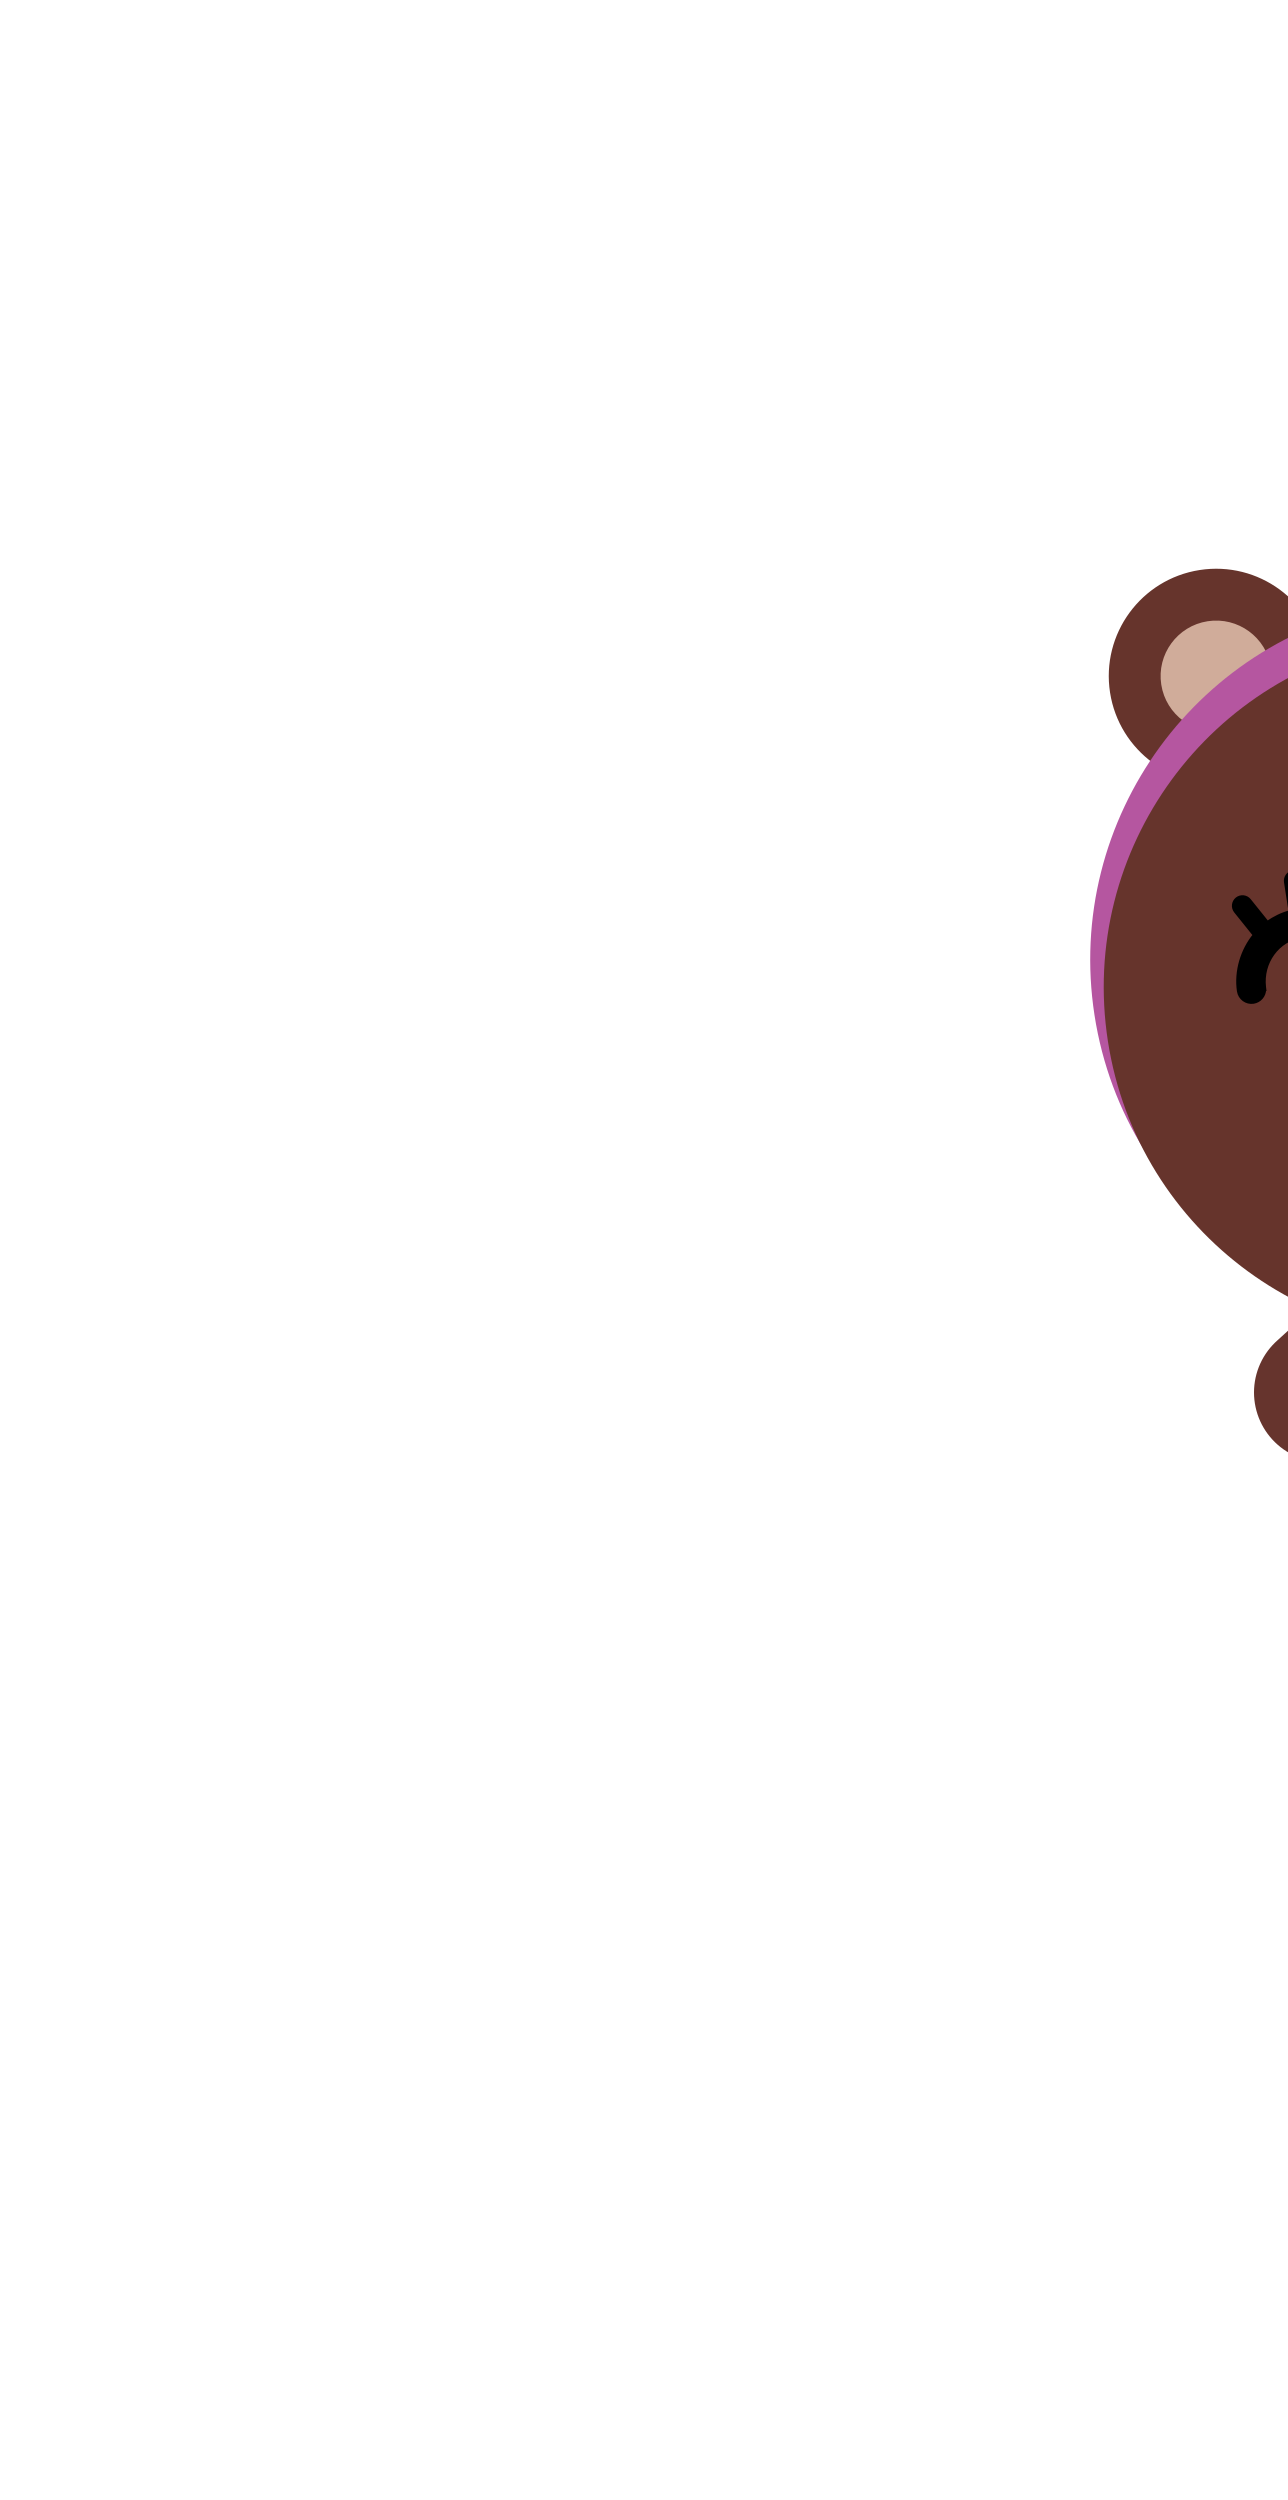
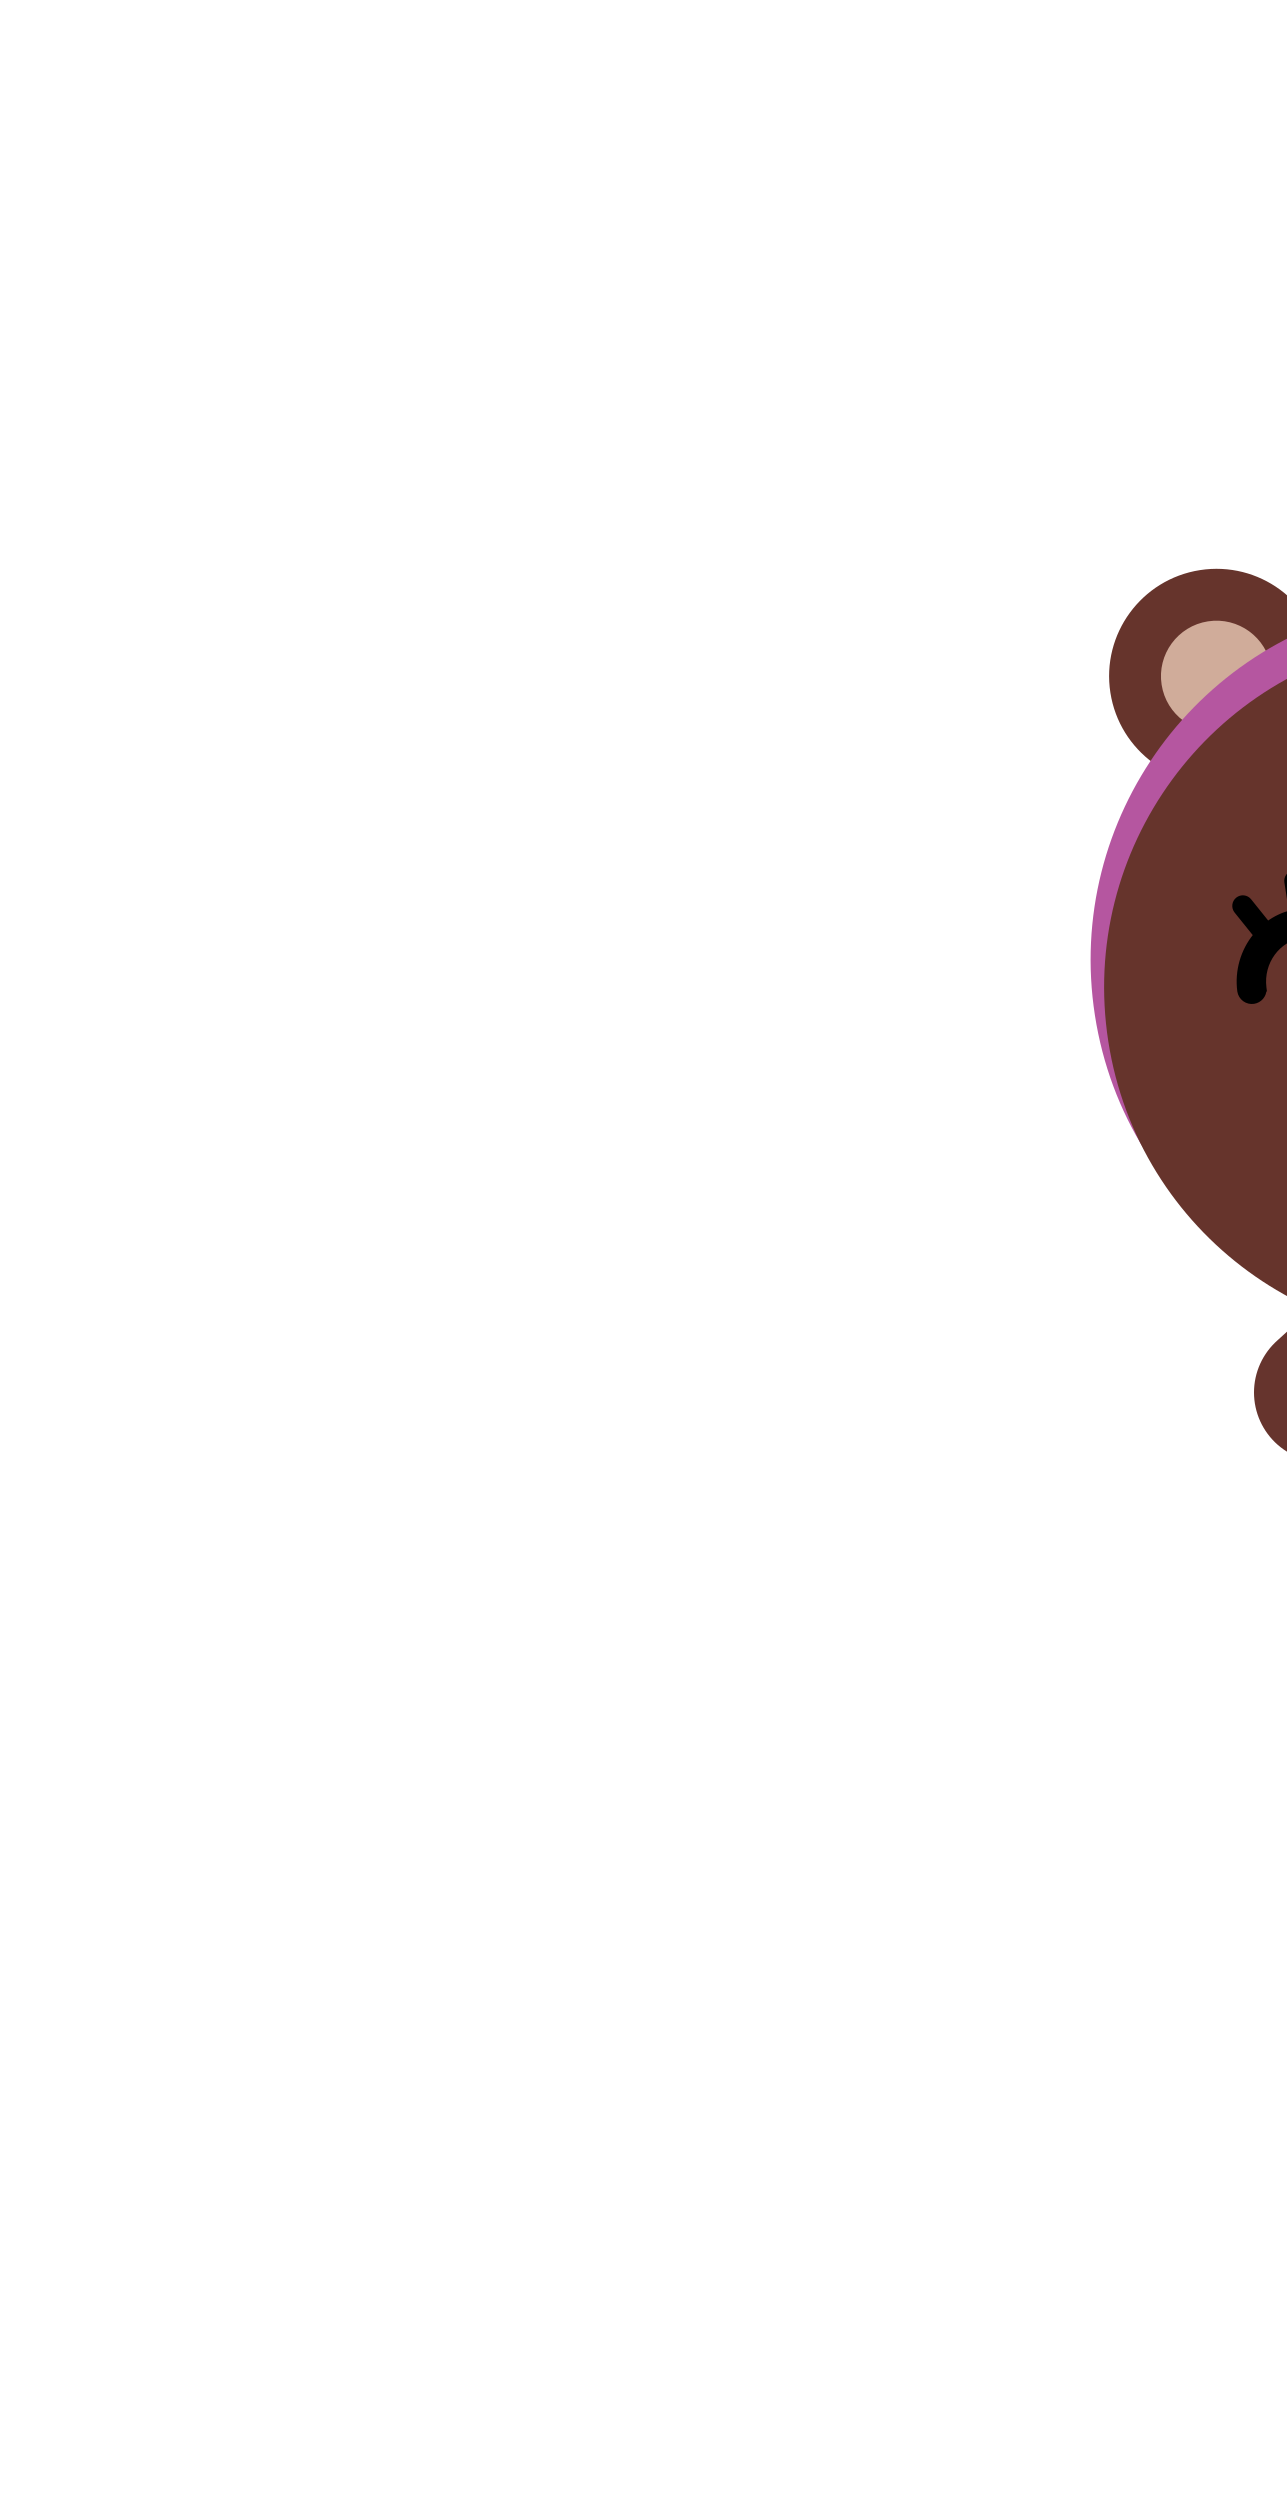
<svg xmlns="http://www.w3.org/2000/svg" width="800" height="800" style="width:100%;height:100%">
  <defs>
    <clipPath id="a">
      <path d="M0 0h800v800H0z" />
    </clipPath>
    <clipPath id="b">
      <path d="M0 0h400v400H0z" />
    </clipPath>
    <clipPath id="c">
      <path d="M0 0h500v500H0z" />
    </clipPath>
  </defs>
  <g clip-path="url(#a)">
-     <g display="block">
-       <g>
-         <path stroke-linecap="round" stroke-linejoin="round" stroke="#5E79BC" stroke-width="38" d="M429 705s0 0 0 0 5.46-92.29 7.14-120.74c1.68-28.44 7.14-120.73 7.14-120.73" fill="none" />
+     <path stroke-linecap="round" stroke-linejoin="round" stroke="#5E79BC" stroke-width="38" d="M429 705s0 0 0 0l7.14-120.74 7.14-120.73M375 705s0 0 0 0l8.41-112.56 8.41-112.56" fill="none" display="block" />
+     <g clip-path="url(#b)" transform="rotate(-17.63 876.08 -317.68)" display="block">
+       <g display="block">
+         <path fill="#5E79BB" d="M258.7 280.27a58.83 58.83 0 1 1-117.65 0 58.83 58.83 0 0 1 117.66 0z" />
+         <path fill="#66342C" d="M151.83 157.7a48.04 48.04 0 1 1 96.1 0v88.74h-96.1V157.7z" />
+         <path fill="#301A12" d="M232.72 122.64a48.23 48.23 0 0 0-9.8-7.1v52.21H178.3v-52.99a48.14 48.14 0 0 0-9.8 6.56v46.43h-16.68v78.69h96.1v-78.69h-15.2v-45.11z" />
      </g>
    </g>
-     <g display="block">
-       <g>
-         <path stroke-linecap="round" stroke-linejoin="round" stroke="#5E79BC" stroke-width="38" d="M375 705s0 0 0 0 6.43-86.04 8.41-112.56c1.98-26.52 8.41-112.56 8.41-112.56" fill="none" />
+     <path stroke-linecap="round" stroke-linejoin="round" stroke="#66342D" stroke-width="34" d="M536.06 191.16s0 0 0 0-27.7 55.87-44.8 73.13c-17.1 17.26-72.7 45.5-72.7 45.5" fill="none" display="block" />
+     <g clip-path="url(#c)" transform="rotate(-8.82 524.63 -787.19) scale(.8)" display="block">
+       <g display="block">
+         <path fill="#D0AC9A" d="M193.94 136.22a16.36 16.36 0 0 1 22.36 6l6.22 10.8a16.4 16.4 0 0 1-6 22.38 16.36 16.36 0 0 1-22.37-6l-6.22-10.8a16.4 16.4 0 0 1 6-22.38z" />
+         <path stroke="#66342C" stroke-width="11.3" d="M193.94 136.22s0 0 0 0a16.36 16.36 0 0 1 22.36 6l6.22 10.8a16.4 16.4 0 0 1-6 22.38 16.36 16.36 0 0 1-22.37-6l-6.22-10.8a16.4 16.4 0 0 1 6-22.38z" fill="none" />
+         <path fill="#66342C" d="M192.21 115.97a32.78 32.78 0 1 1 0 65.56 32.78 32.78 0 0 1 0-65.56z" />
+         <path fill="#D0AC9A" d="M192.21 131.8a16.95 16.95 0 1 1 0 33.9 16.95 16.95 0 0 1 0-33.9z" />
+         <path fill="#66342C" d="M306.94 115.97a32.78 32.78 0 1 1 0 65.56 32.78 32.78 0 0 1 0-65.56z" />
+         <path fill="#D0AC9A" d="M306.94 131.8a16.95 16.95 0 1 1 0 33.9 16.95 16.95 0 0 1 0-33.9z" />
+         <path fill="#B556A0" d="M249.86 135.19c60.86 0 110.2 49.34 110.2 110.2s-49.34 110.2-110.2 110.2c-60.87 0-110.2-49.33-110.2-110.2 0-60.86 49.33-110.2 110.2-110.2z" />
+         <path fill="#66342C" d="M249.86 146.49c59.3 0 107.38 48.07 107.38 107.38 0 59.3-48.08 107.38-107.38 107.38s-107.38-48.08-107.38-107.38 48.08-107.38 107.38-107.38z" />
+         <path fill="#B556A0" d="M262.02 140.27L228.1 162.3v-44.05l33.9 22.02z" />
+         <path fill="#B556A0" d="M237.7 140.27l33.91-22.02v44.05l-33.91-22.03z" />
+         <path fill="#D0AC9A" d="M250.42 347.12c31.84 0 57.65-25.56 57.65-57.1h-115.3c0 31.54 25.82 57.1 57.65 57.1z" />
+         <path fill="#D0AC9A" d="M308.07 290.02a19.77 19.77 0 0 1-19.77 19.77h-75.76a19.76 19.76 0 0 1 0-39.53h75.77a19.76 19.76 0 0 1 19.76 19.76z" />
+         <path fill="#301A12" d="M250.42 306.98c12.97 0 23.48-10.65 23.48-23.8h-46.97c0 13.15 10.52 23.8 23.49 23.8z" />
+         <path fill="#301A12" d="M273.9 283.19a8.23 8.23 0 0 1-8.23 8.23h-30.5a8.23 8.23 0 0 1 0-16.47h30.5a8.23 8.23 0 0 1 8.23 8.24z" />
+         <path d="M216.08 225.9l4.58-7.96a2.66 2.66 0 0 1 3.64-.97 2.67 2.67 0 0 1 .97 3.64l-4.87 8.47c4.22 4 6.98 9.88 6.98 15.77a3.92 3.92 0 0 1-3.92 3.93 3.92 3.92 0 0 1-3.88-3.32h-.03l-.02-.59c-.27-7.66-6.31-13.75-13.69-13.75s-13.42 6.09-13.69 13.75l-.02.6-.03-.01a3.92 3.92 0 0 1-3.88 3.32 3.92 3.92 0 0 1-3.92-3.93v-.03a22.4 22.4 0 0 1 7.44-16.16l-4.64-8.05a2.67 2.67 0 0 1 .98-3.64 2.66 2.66 0 0 1 3.64.97l4.42 7.68a20.89 20.89 0 0 1 7.46-2.24v-9.23a2.67 2.67 0 0 1 2.66-2.67 2.66 2.66 0 0 1 2.66 2.67v9.33a20.89 20.89 0 0 1 7.16 2.42z" />
+         <path stroke="#000" stroke-width="1.13" d="M216.08 225.9l4.58-7.96a2.66 2.66 0 0 1 3.64-.97 2.67 2.67 0 0 1 .97 3.64l-4.87 8.47c4.22 4 6.98 9.88 6.98 15.77a3.92 3.92 0 0 1-3.92 3.93 3.92 3.92 0 0 1-3.88-3.32h-.03l-.02-.59c-.27-7.66-6.31-13.75-13.69-13.75s-13.42 6.09-13.69 13.75l-.02.6-.03-.01a3.92 3.92 0 0 1-3.88 3.32 3.92 3.92 0 0 1-3.92-3.93v0-.03 0a22.4 22.4 0 0 1 7.44-16.16l-4.64-8.05a2.67 2.67 0 0 1 .98-3.64 2.66 2.66 0 0 1 3.64.97l4.42 7.68a20.89 20.89 0 0 1 7.46-2.24v-9.23a2.67 2.67 0 0 1 2.66-2.67 2.66 2.66 0 0 1 2.66 2.67v9.33a20.89 20.89 0 0 1 7.16 2.42z" fill="none" />
+         <path d="M290.1 223.48v-9.33a2.67 2.67 0 0 1 2.66-2.67 2.67 2.67 0 0 1 2.66 2.67v9.23a20.89 20.89 0 0 1 7.46 2.24l4.42-7.68a2.66 2.66 0 0 1 3.64-.97 2.67 2.67 0 0 1 .98 3.64l-4.64 8.05a22.4 22.4 0 0 1 7.44 16.15v.04a3.92 3.92 0 0 1-3.92 3.93 3.92 3.92 0 0 1-3.88-3.32h-.03l-.02-.59c-.27-7.66-6.31-13.75-13.69-13.75s-13.42 6.09-13.69 13.75l-.02.6-.03-.01a3.92 3.92 0 0 1-3.88 3.32 3.92 3.92 0 0 1-3.92-3.93c0-5.89 2.76-11.77 6.98-15.77l-4.87-8.47a2.67 2.67 0 0 1 .97-3.64 2.66 2.66 0 0 1 3.64.97l4.58 7.96a20.89 20.89 0 0 1 7.16-2.42z" />
+         <path stroke="#000" stroke-width="1.13" d="M290.1 223.48v-9.33a2.67 2.67 0 0 1 2.66-2.67 2.67 2.67 0 0 1 2.66 2.67v9.23a20.89 20.89 0 0 1 7.46 2.24l4.42-7.68a2.66 2.66 0 0 1 3.64-.97 2.67 2.67 0 0 1 .98 3.64l-4.64 8.05a22.4 22.4 0 0 1 7.44 16.15v.04a3.92 3.92 0 0 1-3.92 3.93 3.92 3.92 0 0 1-3.88-3.32h-.03l-.02-.59c-.27-7.66-6.31-13.75-13.69-13.75s-13.42 6.09-13.69 13.75l-.02.6-.03-.01a3.92 3.92 0 0 1-3.88 3.32 3.92 3.92 0 0 1-3.92-3.93c0-5.89 2.76-11.77 6.98-15.77l-4.87-8.47a2.67 2.67 0 0 1 .97-3.64 2.66 2.66 0 0 1 3.64.97l4.58 7.96a20.89 20.89 0 0 1 7.16-2.42z" fill="none" />
      </g>
    </g>
-     <g clip-path="url(#b)" transform="rotate(-17.631 876.081 -317.683)" display="block">
-       <g display="block">
-         <path fill="#5E79BB" d="M258.707 280.266c0 32.49-26.339 58.83-58.83 58.83-32.49 0-58.83-26.34-58.83-58.83 0-32.49 26.34-58.83 58.83-58.83 32.491 0 58.83 26.34 58.83 58.83z" />
-         <path fill="#66342C" d="M151.833 157.703c0-26.534 21.51-48.044 48.044-48.044 26.535 0 48.045 21.51 48.045 48.044v88.736h-96.09v-88.736z" />
-         <path fill="#301A12" d="M232.724 122.64a48.225 48.225 0 0 0-9.805-7.106v52.22h-44.613V114.76a48.14 48.14 0 0 0-9.805 6.557v46.436h-16.668v78.685h96.089v-78.685h-15.198V122.64z" />
-       </g>
-     </g>
-     <g display="block">
-       <g>
-         <path stroke-linecap="round" stroke-linejoin="round" stroke="#66342D" stroke-width="34" d="M536.062 191.163s0 0 0 0-27.71 55.87-44.8 73.13c-17.1 17.26-72.7 45.5-72.7 45.5" fill="none" />
-       </g>
-     </g>
-     <g clip-path="url(#c)" transform="rotate(-8.815 524.63 -787.19) scale(.8)" display="block">
-       <g display="block">
-         <path fill="#D0AC9A" d="M193.937 136.225c7.834-4.523 17.847-1.836 22.364 6.001l6.22 10.79c4.516 7.838 1.828 17.857-6.006 22.38-7.834 4.523-17.846 1.837-22.364-6l-6.22-10.79c-4.516-7.837-1.827-17.858 6.006-22.381z" />
-         <path stroke="#66342C" stroke-width="11.303" d="M193.937 136.225s0 0 0 0c7.834-4.523 17.847-1.836 22.364 6.001l6.22 10.79c4.516 7.838 1.828 17.857-6.006 22.38-7.834 4.523-17.846 1.837-22.364-6l-6.22-10.79c-4.516-7.837-1.827-17.858 6.006-22.381z" fill="none" />
-         <path fill="#66342C" d="M192.213 115.971c18.104 0 32.78 14.675 32.78 32.779 0 18.103-14.676 32.779-32.78 32.779-18.103 0-32.778-14.676-32.778-32.78 0-18.103 14.675-32.778 32.778-32.778z" />
-         <path fill="#D0AC9A" d="M192.213 131.795c9.364 0 16.955 7.591 16.955 16.955 0 9.363-7.591 16.954-16.955 16.954-9.363 0-16.954-7.59-16.954-16.954s7.591-16.955 16.954-16.955z" />
-         <path fill="#66342C" d="M306.939 115.971c18.103 0 32.779 14.675 32.779 32.779 0 18.103-14.676 32.779-32.78 32.779-18.102 0-32.778-14.676-32.778-32.78 0-18.103 14.676-32.778 32.779-32.778z" />
-         <path fill="#D0AC9A" d="M306.939 131.795c9.363 0 16.954 7.591 16.954 16.955 0 9.363-7.59 16.954-16.954 16.954s-16.955-7.59-16.955-16.954 7.591-16.955 16.955-16.955z" />
-         <path fill="#B556A0" d="M249.859 135.186c60.864 0 110.204 49.34 110.204 110.205 0 60.863-49.34 110.204-110.204 110.204-60.864 0-110.205-49.34-110.205-110.204 0-60.864 49.34-110.205 110.205-110.205z" />
-         <path fill="#66342C" d="M249.859 146.49c59.303 0 107.378 48.074 107.378 107.378 0 59.303-48.075 107.378-107.378 107.378-59.304 0-107.379-48.075-107.379-107.378 0-59.304 48.075-107.379 107.379-107.379z" />
-         <path fill="#B556A0" d="M262.017 140.273l-33.91 22.024v-44.049l33.91 22.025z" />
-         <path fill="#B556A0" d="M237.7 140.273l33.91-22.025v44.05l-33.91-22.025z" />
-         <path fill="#D0AC9A" d="M250.423 347.117c31.836 0 57.645-25.562 57.645-57.095h-115.29c0 31.533 25.809 57.095 57.645 57.095z" />
-         <path fill="#D0AC9A" d="M308.07 290.021c0 10.915-8.85 19.764-19.765 19.764h-75.762c-10.915 0-19.763-8.849-19.763-19.764s8.848-19.764 19.763-19.764h75.762c10.916 0 19.764 8.85 19.764 19.764z" />
-         <path fill="#301A12" d="M250.418 306.978c12.97 0 23.484-10.65 23.484-23.79h-46.97c0 13.14 10.515 23.79 23.486 23.79z" />
-         <path fill="#301A12" d="M273.902 283.189a8.235 8.235 0 0 1-8.234 8.235h-30.5a8.235 8.235 0 0 1 0-16.47h30.5a8.235 8.235 0 0 1 8.234 8.235z" />
-         <path d="M216.077 225.904l4.584-7.961a2.66 2.66 0 0 1 3.638-.977 2.672 2.672 0 0 1 .974 3.644l-4.876 8.467c4.227 4.002 6.981 9.885 6.981 15.775a3.924 3.924 0 0 1-3.92 3.93 3.925 3.925 0 0 1-3.875-3.324l-.035.003-.02-.59c-.265-7.662-6.312-13.753-13.688-13.753s-13.422 6.091-13.687 13.754l-.021.59-.035-.004a3.925 3.925 0 0 1-3.875 3.323 3.925 3.925 0 0 1-3.92-3.93v-.002-.033-.002c.056-6.1 2.928-12.122 7.436-16.155l-4.634-8.049a2.671 2.671 0 0 1 .974-3.644 2.66 2.66 0 0 1 3.638.977l4.419 7.675a20.885 20.885 0 0 1 7.462-2.242v-9.226a2.665 2.665 0 0 1 2.663-2.668 2.664 2.664 0 0 1 2.662 2.668v9.33a20.89 20.89 0 0 1 7.155 2.424z" />
-         <path stroke="#000" stroke-width="1.13" d="M216.077 225.904l4.584-7.961a2.66 2.66 0 0 1 3.638-.977 2.672 2.672 0 0 1 .974 3.644l-4.876 8.467c4.227 4.002 6.981 9.885 6.981 15.775a3.924 3.924 0 0 1-3.92 3.93 3.925 3.925 0 0 1-3.875-3.324l-.035.003-.02-.59c-.265-7.662-6.312-13.753-13.688-13.753s-13.422 6.091-13.687 13.754l-.021.59-.035-.004a3.925 3.925 0 0 1-3.875 3.323 3.925 3.925 0 0 1-3.92-3.93v-.002-.033-.002c.056-6.1 2.928-12.122 7.436-16.155l-4.634-8.049a2.671 2.671 0 0 1 .974-3.644 2.66 2.66 0 0 1 3.638.977l4.419 7.675a20.885 20.885 0 0 1 7.462-2.242v-9.226a2.665 2.665 0 0 1 2.663-2.668 2.664 2.664 0 0 1 2.662 2.668v9.33a20.89 20.89 0 0 1 7.155 2.424z" fill="none" />
-         <g>
-           <path d="M290.099 223.48v-9.33a2.665 2.665 0 0 1 2.662-2.668 2.666 2.666 0 0 1 2.662 2.668v9.226a20.886 20.886 0 0 1 7.462 2.242l4.42-7.675a2.66 2.66 0 0 1 3.637-.977 2.67 2.67 0 0 1 .974 3.644l-4.634 8.049c4.508 4.033 7.38 10.055 7.436 16.155V244.852a3.925 3.925 0 0 1-3.92 3.93 3.924 3.924 0 0 1-3.874-3.324l-.036.003-.02-.59c-.265-7.662-6.312-13.753-13.688-13.753-7.377 0-13.423 6.091-13.688 13.754l-.02.59-.035-.004a3.925 3.925 0 0 1-3.875 3.323 3.924 3.924 0 0 1-3.92-3.929c0-5.89 2.754-11.773 6.98-15.775l-4.876-8.467a2.672 2.672 0 0 1 .975-3.644 2.66 2.66 0 0 1 3.638.977l4.584 7.96a20.887 20.887 0 0 1 7.156-2.422z" />
-           <path stroke="#000" stroke-width="1.13" d="M290.099 223.48v-9.33a2.665 2.665 0 0 1 2.662-2.668 2.666 2.666 0 0 1 2.662 2.668v9.226a20.886 20.886 0 0 1 7.462 2.242l4.42-7.675a2.66 2.66 0 0 1 3.637-.977 2.67 2.67 0 0 1 .974 3.644l-4.634 8.049c4.508 4.033 7.38 10.055 7.436 16.155V244.852a3.925 3.925 0 0 1-3.92 3.93 3.924 3.924 0 0 1-3.874-3.324l-.036.003-.02-.59c-.265-7.662-6.312-13.753-13.688-13.753-7.377 0-13.423 6.091-13.688 13.754l-.02.59-.035-.004a3.925 3.925 0 0 1-3.875 3.323 3.924 3.924 0 0 1-3.92-3.929c0-5.89 2.754-11.773 6.98-15.775l-4.876-8.467a2.672 2.672 0 0 1 .975-3.644 2.66 2.66 0 0 1 3.638.977l4.584 7.96a20.887 20.887 0 0 1 7.156-2.422z" fill="none" />
-         </g>
-       </g>
-     </g>
-     <g display="block">
-       <g>
-         <path stroke-linecap="round" stroke-linejoin="round" stroke="#66342D" stroke-width="34" d="M482.874 214.126s0 0 0 0-63.41 42.97-83.24 58.62c-19.83 15.65-76.37 67.33-76.37 67.33" fill="none" />
-       </g>
-     </g>
+     <path stroke-linecap="round" stroke-linejoin="round" stroke="#66342D" stroke-width="34" d="M482.87 214.13s0 0 0 0-63.4 42.97-83.24 58.62c-19.83 15.65-76.37 67.33-76.37 67.33" fill="none" display="block" />
  </g>
</svg>
